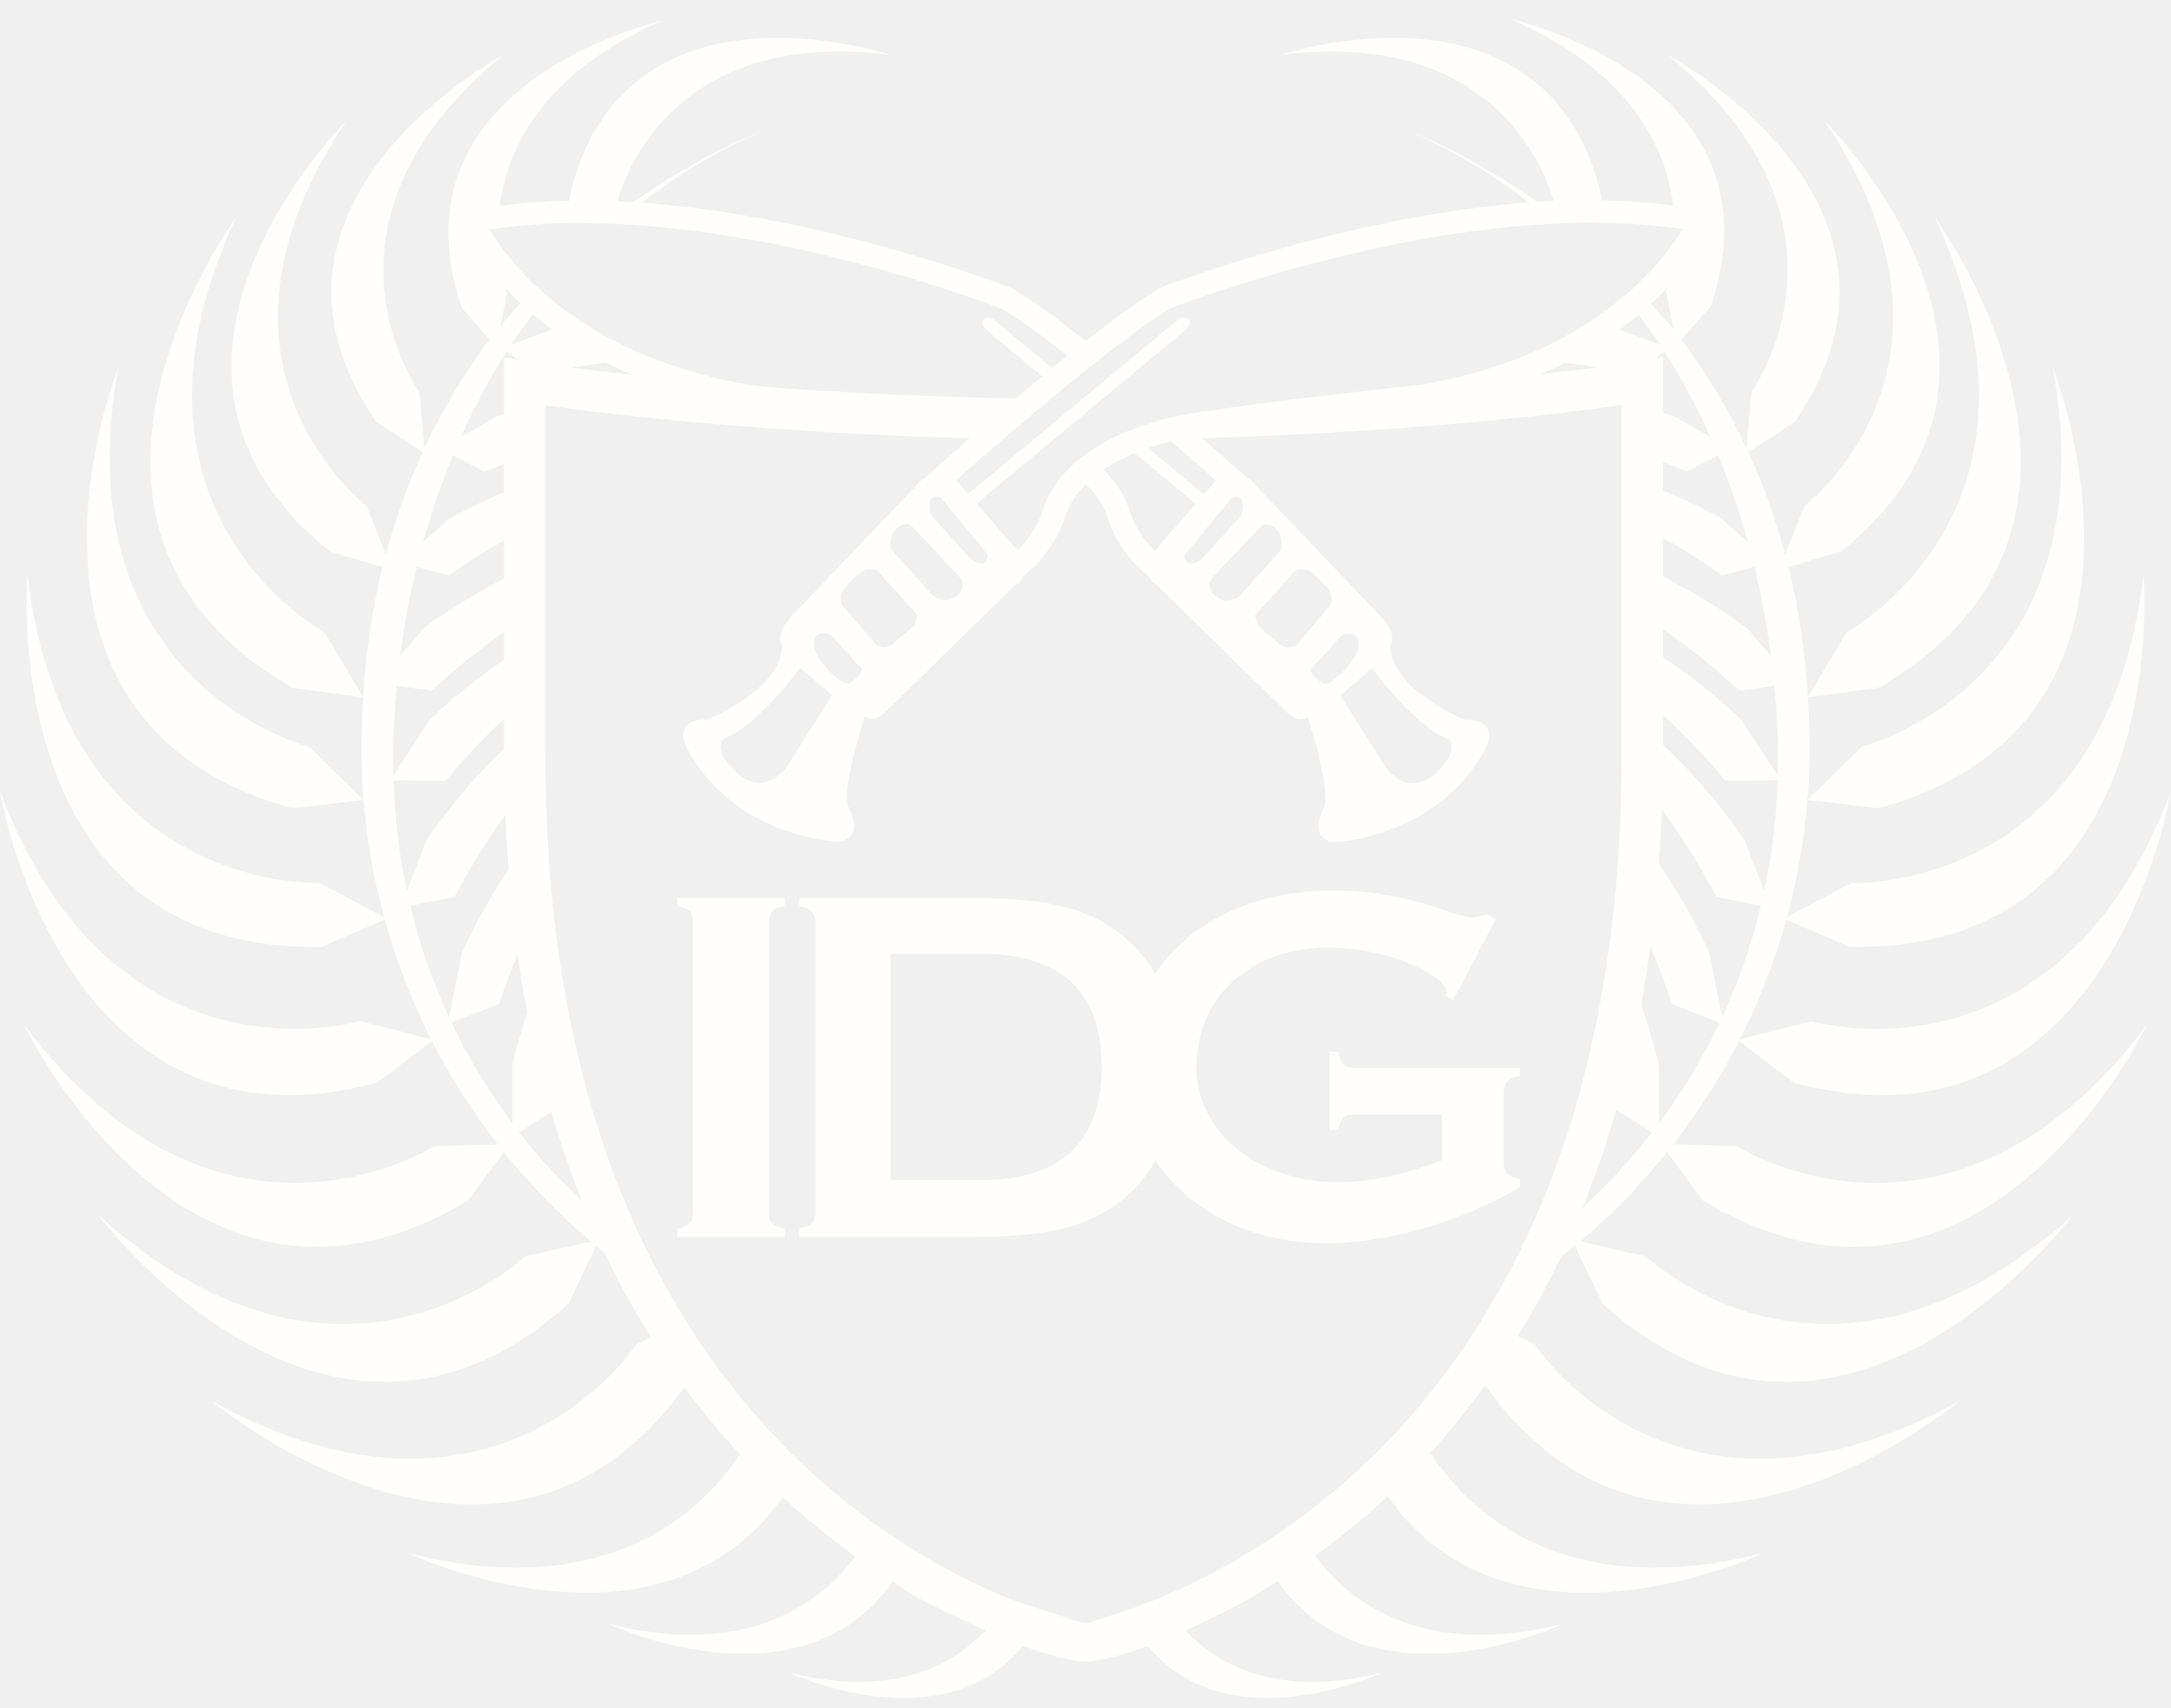
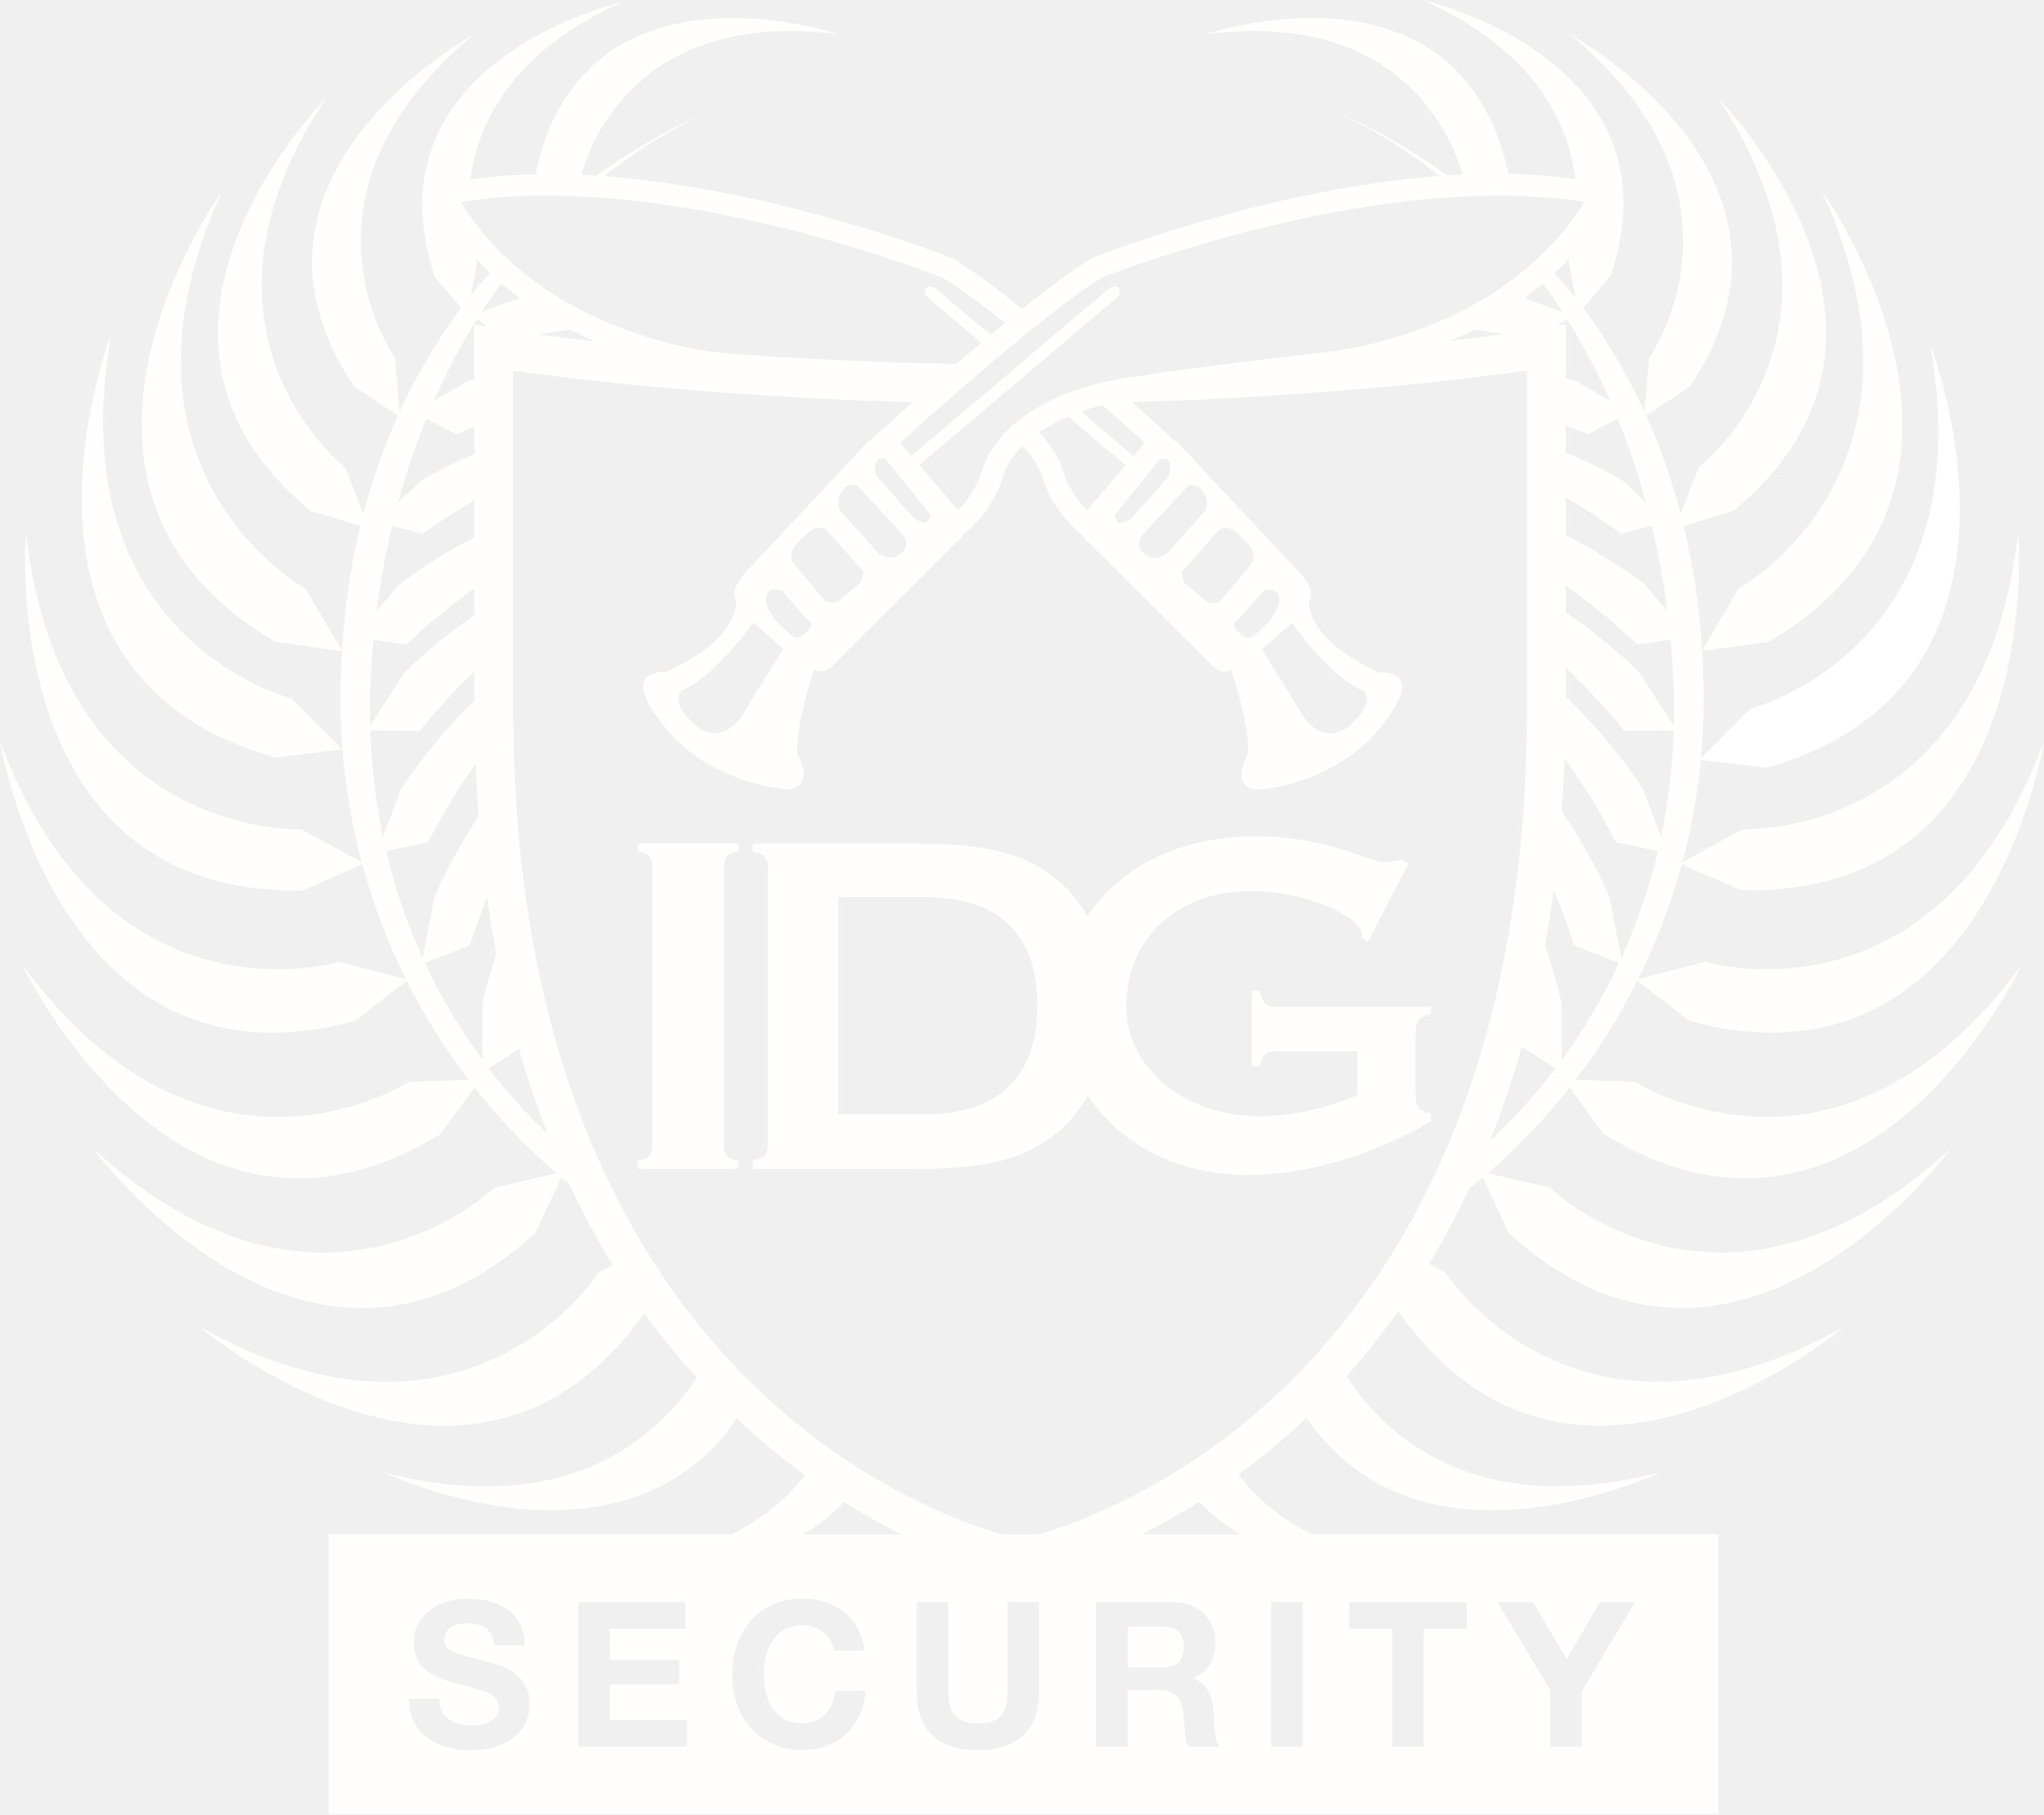
- <svg xmlns="http://www.w3.org/2000/svg" width="75" height="59" viewBox="0 0 75 59" fill="none">
-   <path d="M64.317 25.796L62.452 27.635L64.897 27.924C75.78 24.923 70.915 12.688 70.915 12.688C72.913 23.687 64.317 25.796 64.317 25.796ZM10.106 27.927L12.551 27.638L10.686 25.799C10.686 25.799 2.093 23.69 4.087 12.69C4.087 12.688 -0.778 24.925 10.106 27.927ZM23.4 31.305C23.85 31.392 23.943 31.526 23.943 31.951V41.809C23.943 42.234 23.853 42.344 23.4 42.452V42.738H27.104V42.452C26.628 42.342 26.562 42.234 26.562 41.809V31.951C26.562 31.526 26.652 31.392 27.104 31.305V31.022H23.4V31.305ZM57.589 39.802L58.838 41.481C68.495 47.284 74.175 35.398 74.175 35.398C67.442 44.367 60.005 39.606 60.005 39.606L57.806 39.532C58.671 38.422 59.431 37.229 60.076 35.967L61.978 37.41C72.889 40.322 75 27.339 75 27.339C71.055 37.809 62.574 35.282 62.574 35.282L60.108 35.904C60.772 34.595 61.309 33.212 61.709 31.772L63.902 32.712C75.198 32.906 74.053 19.802 74.053 19.802C72.799 30.907 63.955 30.505 63.955 30.505L61.73 31.694C62.238 29.826 62.515 27.863 62.515 25.836C62.515 25.24 62.489 24.663 62.455 24.091L64.891 23.763C74.661 18.149 66.844 7.52 66.844 7.52C71.569 17.669 63.788 21.848 63.788 21.848L62.455 24.086C62.357 22.494 62.132 20.993 61.785 19.587L63.603 19.049C71.577 12.64 63.039 4.188 63.039 4.188C68.73 12.64 62.336 17.486 62.336 17.486L61.669 19.159C61.333 17.905 60.91 16.725 60.399 15.62L62.008 14.566C67.195 6.992 57.618 1.906 57.618 1.906C64.743 7.724 60.505 13.543 60.505 13.543L60.338 15.489C59.703 14.125 58.941 12.874 58.087 11.735L59.103 10.573C61.743 2.763 52.195 0.662 52.195 0.662C56.333 2.472 57.552 5.093 57.806 7.105C57.018 7 56.193 6.932 55.317 6.919L55.333 6.835C53.505 -1.2 44.24 1.895 44.24 1.895C51.518 0.969 53.34 5.793 53.669 6.937C53.481 6.945 53.293 6.963 53.105 6.974C51.6 5.919 49.999 5.046 48.346 4.382C50.023 5.082 51.502 5.972 52.819 6.995C46.398 7.48 40.203 9.899 40.089 9.949C39.435 10.319 38.504 11.003 37.512 11.782C36.528 11.009 35.604 10.332 34.956 9.962C34.843 9.912 28.612 7.478 22.17 7.005C23.49 5.98 24.974 5.085 26.654 4.382C24.998 5.048 23.392 5.925 21.884 6.984C21.702 6.971 21.517 6.958 21.331 6.95C21.649 5.835 23.453 0.964 30.766 1.895C30.766 1.895 21.498 -1.2 19.67 6.835L19.686 6.935C18.837 6.948 18.032 7.013 17.262 7.113C17.53 5.106 18.763 2.514 22.866 0.717C22.866 0.717 13.318 2.821 15.953 10.633L16.916 11.73C16.059 12.871 15.294 14.125 14.659 15.489L14.493 13.543C14.493 13.543 10.257 7.724 17.382 1.906C17.382 1.906 7.802 6.992 12.992 14.566L14.601 15.62C14.093 16.725 13.67 17.905 13.331 19.159L12.665 17.486C12.665 17.486 6.273 12.643 11.961 4.188C11.961 4.188 3.423 12.64 11.397 19.049L13.215 19.587C12.868 20.993 12.643 22.494 12.545 24.086L11.212 21.848C11.212 21.848 3.429 17.669 8.156 7.52C8.156 7.52 0.339 18.149 10.111 23.763L12.548 24.091C12.514 24.663 12.487 25.24 12.487 25.836C12.487 27.863 12.762 29.826 13.27 31.694L11.045 30.505C11.045 30.505 2.201 30.907 0.95 19.802C0.95 19.802 -0.196 32.906 11.101 32.712L13.294 31.77C13.691 33.21 14.228 34.592 14.892 35.901L12.426 35.28C12.426 35.28 3.945 37.806 0 27.336C0 27.336 2.111 40.319 13.022 37.407L14.924 35.964C15.569 37.226 16.329 38.42 17.194 39.529L14.993 39.603C14.993 39.603 7.556 44.364 0.825 35.395C0.825 35.395 6.503 47.282 16.162 41.479L17.408 39.8C18.308 40.925 19.316 41.959 20.411 42.893L18.13 43.415C18.13 43.415 11.762 49.506 3.408 41.993C3.408 41.993 11.299 52.57 19.644 45.033L20.591 43.045C20.683 43.121 20.784 43.187 20.876 43.26C21.376 44.315 21.916 45.296 22.485 46.203L21.98 46.45C21.98 46.45 17.196 53.829 7.32 48.412C7.32 48.412 17.26 56.746 23.644 47.927C24.263 48.769 24.903 49.535 25.556 50.241C25.546 50.248 25.533 50.254 25.522 50.262L25.535 50.285C24.152 52.337 20.876 55.364 14.101 53.664C14.101 53.664 22.797 57.762 27.038 51.723C27.877 52.499 28.718 53.173 29.538 53.761C29.538 53.766 29.541 53.772 29.541 53.777C28.398 55.319 25.9 57.329 21.009 56.101C21.009 56.101 27.612 59.212 30.848 54.64C30.89 54.666 30.932 54.692 30.975 54.724C31.713 55.267 32.594 55.645 33.414 56.036C33.602 56.125 33.79 56.211 33.98 56.298C34.004 56.308 34.028 56.319 34.051 56.329C32.943 57.513 30.874 58.693 27.26 57.788C27.26 57.788 32.538 60.275 35.345 56.859C36.038 57.116 36.763 57.345 37.501 57.413C38.237 57.345 38.962 57.127 39.66 56.865C42.467 60.272 47.742 57.788 47.742 57.788C44.129 58.693 42.062 57.513 40.951 56.329C41.626 56.03 42.29 55.702 42.941 55.353C43.308 55.157 43.655 54.931 44.012 54.708C44.054 54.677 44.099 54.648 44.142 54.624C47.372 59.223 53.994 56.104 53.994 56.104C49.071 57.339 46.573 55.298 45.441 53.751C45.441 53.748 45.441 53.745 45.441 53.74C46.155 53.223 46.885 52.649 47.615 51.99C47.721 51.893 47.832 51.786 47.938 51.686C52.169 57.78 60.902 53.664 60.902 53.664C54.126 55.364 50.851 52.337 49.467 50.285L49.481 50.262C49.462 50.248 49.446 50.241 49.43 50.23C49.422 50.22 49.417 50.212 49.412 50.199C50.049 49.501 50.682 48.717 51.303 47.856C57.685 56.791 67.68 48.412 67.68 48.412C57.804 53.829 53.02 46.45 53.02 46.45L52.433 46.161C52.957 45.314 53.457 44.396 53.931 43.407C54.089 43.283 54.258 43.173 54.412 43.045L55.359 45.033C63.703 52.573 71.595 41.993 71.595 41.993C63.24 49.506 56.872 43.415 56.872 43.415L54.592 42.893C55.684 41.959 56.69 40.925 57.589 39.802ZM57.304 38.829L57.301 36.796C57.301 36.796 57.124 35.925 56.693 34.705C56.814 34.052 56.923 33.383 57.015 32.693C57.275 33.307 57.523 33.965 57.756 34.687L59.41 35.33C58.819 36.565 58.116 37.735 57.304 38.829ZM57.812 11.389C57.566 11.077 57.301 10.791 57.042 10.494C57.243 10.308 57.423 10.124 57.589 9.946C57.568 10.012 57.555 10.051 57.555 10.051L57.812 11.389ZM57.346 11.906L55.946 11.392C56.184 11.218 56.404 11.045 56.611 10.872C56.867 11.211 57.116 11.554 57.346 11.906ZM59.492 35.151L59.055 32.948C59.055 32.948 58.452 31.51 57.304 29.847C57.349 29.233 57.386 28.609 57.407 27.966C58.044 28.816 58.677 29.813 59.296 30.983L60.833 31.295C60.507 32.638 60.06 33.926 59.492 35.151ZM60.947 30.781L60.28 29.055C60.28 29.055 59.214 27.386 57.454 25.736V24.702C58.156 25.343 58.872 26.093 59.611 26.972L61.412 26.956C61.37 28.27 61.211 29.548 60.947 30.781ZM61.415 25.531C61.431 25.956 61.431 26.379 61.417 26.798L60.163 24.883C60.163 24.883 59.1 23.808 57.452 22.703V21.741C58.29 22.315 59.169 23.01 60.087 23.858L61.298 23.69C61.357 24.309 61.399 24.923 61.415 25.531ZM60.608 19.584C60.857 20.61 61.05 21.638 61.182 22.669L60.367 21.717C60.367 21.717 59.198 20.807 57.454 19.928V18.579C58.105 18.944 58.782 19.372 59.494 19.881L60.608 19.584ZM60.388 18.742L59.502 17.937C59.502 17.937 58.693 17.454 57.454 16.95V15.964C57.719 16.066 57.992 16.174 58.269 16.292L59.357 15.733C59.767 16.717 60.108 17.724 60.388 18.742ZM59.087 15.098L57.854 14.39C57.854 14.39 57.703 14.34 57.454 14.272V12.341L57.156 12.391L57.497 12.137C58.097 13.086 58.629 14.075 59.087 15.098ZM36.967 13.23C37.155 13.078 37.34 12.926 37.528 12.777C37.692 12.646 37.853 12.52 38.012 12.391C38.975 11.633 39.869 10.977 40.483 10.628C40.507 10.623 47.475 7.903 54.208 7.706C54.457 7.698 54.708 7.687 54.954 7.687C55.031 7.687 55.102 7.695 55.182 7.695C56.224 7.706 57.216 7.777 58.129 7.918C58.058 8.039 57.962 8.186 57.851 8.343C57.33 9.094 56.364 10.208 54.758 11.224C54.063 11.662 53.248 12.079 52.298 12.438C51.359 12.792 50.295 13.091 49.073 13.293C49.028 13.299 48.732 13.33 48.298 13.38H48.295C48.232 13.388 48.16 13.396 48.089 13.404C48.078 13.406 48.068 13.406 48.057 13.406C47.793 13.435 47.491 13.472 47.163 13.509C47.097 13.517 47.026 13.524 46.957 13.532C46.864 13.543 46.774 13.553 46.679 13.564C46.597 13.574 46.512 13.582 46.428 13.593C46.335 13.603 46.242 13.614 46.147 13.624C46.065 13.634 45.983 13.642 45.901 13.653C45.734 13.671 45.565 13.692 45.396 13.713C45.34 13.721 45.282 13.726 45.224 13.734C45.099 13.75 44.975 13.763 44.848 13.779C44.782 13.787 44.713 13.794 44.647 13.805C44.533 13.818 44.422 13.834 44.308 13.847C44.237 13.857 44.166 13.865 44.097 13.873C43.965 13.889 43.832 13.907 43.703 13.923C43.668 13.928 43.634 13.931 43.602 13.936C43.438 13.957 43.279 13.978 43.126 13.999C43.086 14.004 43.049 14.01 43.01 14.015C42.901 14.031 42.795 14.044 42.695 14.059C42.647 14.065 42.605 14.073 42.56 14.078C42.467 14.091 42.38 14.104 42.298 14.117C42.263 14.123 42.229 14.128 42.197 14.133C42.089 14.149 41.986 14.167 41.901 14.18C41.89 14.18 41.853 14.183 41.8 14.191C41.787 14.193 41.771 14.193 41.755 14.196C41.705 14.201 41.644 14.209 41.568 14.22C41.544 14.222 41.52 14.225 41.493 14.23C41.404 14.243 41.3 14.259 41.184 14.28C41.168 14.283 41.152 14.285 41.134 14.288C40.988 14.314 40.83 14.343 40.652 14.382C40.65 14.382 40.65 14.382 40.647 14.385C40.491 14.419 40.327 14.461 40.155 14.505C40.131 14.511 40.107 14.519 40.086 14.524C39.967 14.555 39.851 14.589 39.726 14.629C39.684 14.642 39.639 14.658 39.594 14.671C39.562 14.681 39.528 14.692 39.496 14.702C39.322 14.76 39.144 14.825 38.964 14.899C38.956 14.902 38.951 14.904 38.943 14.907C38.933 14.912 38.919 14.915 38.909 14.92C38.782 14.972 38.655 15.033 38.528 15.093C38.525 15.096 38.523 15.096 38.517 15.098C37.475 15.597 36.488 16.355 36.059 17.514C36.046 17.562 35.848 18.336 35.155 19.023L33.737 17.396L40.972 11.381C41.097 11.276 41.134 11.121 41.054 11.03C40.975 10.938 40.808 10.948 40.687 11.05L33.448 17.066L33.033 16.588C33.356 16.302 33.927 15.801 34.618 15.203C34.628 15.195 34.641 15.185 34.652 15.174C35.149 14.747 35.705 14.272 36.284 13.792C36.393 13.7 36.501 13.611 36.612 13.519C36.737 13.419 36.85 13.325 36.967 13.23ZM55.184 12.69C54.658 12.761 53.999 12.842 53.203 12.931C53.507 12.803 53.801 12.672 54.076 12.533C54.431 12.572 54.798 12.622 55.184 12.69ZM46.935 22.357C46.935 22.357 46.883 22.719 46.356 23.244L45.988 23.556C45.988 23.556 45.777 23.713 45.621 23.556C45.621 23.556 45.044 23.189 45.412 22.982L46.359 21.937C46.356 21.94 46.988 21.678 46.935 22.357ZM47.409 23.086C47.409 23.086 48.832 25.07 50.044 25.539C50.044 25.539 50.465 25.904 49.621 26.688C49.621 26.688 48.777 27.627 47.883 26.531L46.301 24.026L47.409 23.086ZM45.883 21.001L44.774 22.305C44.774 22.305 44.406 22.515 44.144 22.2L43.457 21.625L43.351 21.261L44.721 19.744C44.721 19.744 45.039 19.485 45.459 19.902L45.827 20.266C45.827 20.269 46.197 20.686 45.883 21.001ZM44.245 19.018L42.824 20.584C42.824 20.584 42.401 20.948 41.978 20.584C41.557 20.216 41.978 19.855 41.978 19.855L43.613 18.134C43.925 18.081 44.086 18.288 44.086 18.288C44.404 18.601 44.245 19.018 44.245 19.018ZM42.877 17.816L41.504 19.33C40.872 19.747 40.925 19.172 40.925 19.172L42.557 17.189C43.142 17.034 42.877 17.816 42.877 17.816ZM39.888 19.033C39.194 18.346 38.996 17.572 38.983 17.525C38.795 17.016 38.491 16.591 38.128 16.226C38.464 16.001 38.829 15.812 39.2 15.657L41.306 17.407L39.888 19.033ZM41.591 17.076L39.668 15.479C39.938 15.384 40.203 15.308 40.454 15.243C41.134 15.828 41.689 16.318 42.007 16.599L41.591 17.076ZM28.694 23.231C28.168 22.709 28.115 22.344 28.115 22.344C28.062 21.665 28.694 21.927 28.694 21.927L29.641 22.971C30.012 23.178 29.432 23.546 29.432 23.546C29.276 23.703 29.064 23.546 29.064 23.546L28.694 23.231ZM28.747 24.012L27.165 26.518C26.271 27.612 25.427 26.675 25.427 26.675C24.583 25.891 25.003 25.523 25.003 25.523C26.215 25.054 27.639 23.071 27.639 23.071L28.747 24.012ZM29.165 20.985C28.85 20.673 29.221 20.256 29.221 20.256L29.588 19.891C30.009 19.474 30.326 19.734 30.326 19.734L31.697 21.25L31.594 21.612L30.906 22.187C30.644 22.499 30.276 22.291 30.276 22.291L29.165 20.985ZM30.803 19.002C30.803 19.002 30.644 18.585 30.961 18.273C30.961 18.273 31.12 18.065 31.435 18.118L33.07 19.841C33.07 19.841 33.491 20.203 33.07 20.571C32.647 20.935 32.223 20.571 32.223 20.571L30.803 19.002ZM32.17 17.803C32.17 17.803 31.906 17.021 32.488 17.176L34.12 19.159C34.12 19.159 34.173 19.734 33.541 19.317L32.17 17.803ZM16.916 7.934C17.895 7.779 18.961 7.703 20.091 7.703C20.321 7.703 20.551 7.714 20.781 7.722C20.81 7.722 20.842 7.724 20.871 7.724C20.982 7.727 21.093 7.729 21.207 7.732C27.824 8.013 34.541 10.639 34.565 10.644C35.147 10.975 35.98 11.583 36.882 12.289C36.705 12.433 36.528 12.575 36.35 12.722L34.353 11.064C34.229 10.961 34.065 10.951 33.985 11.043C33.909 11.134 33.943 11.292 34.067 11.394L36.007 13.005C35.694 13.262 35.39 13.517 35.094 13.768C31.872 13.705 29.03 13.558 26.641 13.385C26.263 13.343 26.014 13.315 25.972 13.309C24.736 13.105 23.66 12.8 22.712 12.441C21.765 12.082 20.953 11.664 20.263 11.226C19.736 10.893 19.279 10.55 18.884 10.211C18.755 10.098 18.628 9.988 18.509 9.878C17.919 9.319 17.498 8.8 17.207 8.383C17.09 8.212 16.993 8.06 16.916 7.934ZM21.861 12.953C21.014 12.861 20.31 12.774 19.755 12.701C20.17 12.627 20.564 12.572 20.942 12.533C21.231 12.677 21.54 12.816 21.861 12.953ZM17.466 9.967C17.622 10.135 17.792 10.306 17.977 10.479C17.744 10.738 17.509 10.993 17.289 11.268L17.514 10.111C17.511 10.111 17.493 10.059 17.466 9.967ZM18.403 10.856C18.609 11.032 18.834 11.208 19.072 11.386L17.654 11.906C17.892 11.546 18.143 11.2 18.403 10.856ZM17.511 12.137L17.892 12.422L17.408 12.341V14.314C17.241 14.361 17.151 14.393 17.151 14.393L15.919 15.101C16.374 14.075 16.908 13.086 17.511 12.137ZM15.646 15.733L16.736 16.292C16.969 16.192 17.183 16.116 17.405 16.032V17.011C16.249 17.494 15.498 17.939 15.498 17.939L14.612 18.745C14.895 17.724 15.239 16.717 15.646 15.733ZM14.397 19.584L15.508 19.878C16.172 19.406 16.799 19.018 17.408 18.669V19.994C15.741 20.849 14.633 21.712 14.633 21.712L13.821 22.664C13.953 21.638 14.146 20.61 14.397 19.584ZM13.588 25.531C13.606 24.923 13.646 24.309 13.704 23.692L14.916 23.86C15.781 23.06 16.612 22.396 17.408 21.843V22.798C15.842 23.868 14.836 24.883 14.836 24.883L13.585 26.798C13.575 26.379 13.575 25.956 13.588 25.531ZM13.593 26.959L15.395 26.974C16.083 26.153 16.752 25.45 17.408 24.839V25.87C15.733 27.475 14.72 29.057 14.72 29.057L14.056 30.783C13.791 29.548 13.633 28.27 13.593 26.959ZM14.172 31.295L15.707 30.983C16.281 29.897 16.866 28.965 17.456 28.155C17.48 28.8 17.522 29.424 17.569 30.041C16.511 31.62 15.95 32.948 15.95 32.948L15.514 35.151C14.945 33.929 14.498 32.638 14.172 31.295ZM17.702 38.806C16.892 37.719 16.178 36.56 15.596 35.324L17.249 34.682C17.448 34.068 17.659 33.504 17.876 32.968C17.974 33.661 18.088 34.333 18.215 34.986C17.855 36.054 17.702 36.791 17.702 36.791V38.806ZM17.929 39.12L19.046 38.417C19.36 39.501 19.715 40.521 20.104 41.486C19.326 40.749 18.585 39.97 17.929 39.12ZM39.155 55.558C38.901 55.642 38.565 55.755 38.261 55.855C38.216 55.868 38.173 55.881 38.131 55.894H38.144C37.837 55.994 37.578 56.078 37.501 56.099C37.144 56.004 36.795 55.873 36.446 55.758C35.8 55.545 35.171 55.369 34.546 55.102C34.16 54.936 33.779 54.758 33.403 54.572C32.504 54.123 31.636 53.614 30.805 53.056C29.811 52.386 28.866 51.642 27.985 50.831C26.964 49.894 26.025 48.869 25.178 47.775C24.205 46.518 23.355 45.172 22.625 43.764C21.781 42.135 21.099 40.427 20.562 38.677C19.932 36.626 19.498 34.516 19.226 32.391C18.956 30.303 18.839 28.199 18.839 26.095C18.839 26.093 18.839 14.002 18.839 14.002C20.779 14.277 26.019 14.928 33.498 15.146C32.787 15.765 32.295 16.205 32.229 16.263C32.229 16.263 31.943 16.52 31.946 16.523C31.916 16.536 31.89 16.536 31.864 16.554L27.382 21.253C27.382 21.253 26.736 21.88 27.027 22.294C26.974 23.86 24.445 24.852 24.445 24.852C23.125 24.852 23.758 25.896 23.758 25.896C25.39 28.923 28.922 29.081 28.922 29.081C29.961 28.978 29.279 27.829 29.279 27.829C29.139 27.1 29.729 25.209 29.877 24.75C30.012 24.86 30.258 24.925 30.647 24.542L35.073 20.209C35.073 20.209 35.292 20.091 35.324 19.928L35.372 19.889C36.52 18.981 36.813 17.793 36.811 17.785C36.962 17.378 37.21 17.032 37.512 16.73C37.824 17.034 38.083 17.383 38.237 17.798C38.234 17.803 38.528 18.994 39.676 19.902L39.724 19.941C39.758 20.104 39.975 20.222 39.975 20.222L44.401 24.555C44.79 24.939 45.039 24.87 45.171 24.763C45.322 25.222 45.909 27.113 45.769 27.843C45.769 27.843 45.086 28.992 46.126 29.094C46.126 29.094 49.658 28.936 51.29 25.909C51.29 25.909 51.925 24.865 50.605 24.865C50.605 24.865 48.076 23.873 48.023 22.307C48.314 21.893 47.668 21.266 47.668 21.266L43.187 16.567C43.158 16.549 43.131 16.549 43.105 16.533L42.819 16.276C42.753 16.216 42.255 15.77 41.528 15.138C48.922 14.917 54.097 14.275 56.02 13.999V26.093C56.028 47.447 43.827 53.879 39.155 55.558ZM54.666 41.733C55.094 40.678 55.489 39.548 55.835 38.341L57.073 39.118C56.349 40.057 55.542 40.928 54.666 41.733ZM46.224 36.334H45.93V39.034H46.224C46.338 38.569 46.449 38.504 46.877 38.504H49.811V40.093C48.523 40.579 47.353 40.844 46.224 40.844C43.359 40.844 41.327 39.013 41.327 36.898C41.327 34.49 43.155 32.738 45.885 32.738C48.007 32.738 49.97 33.703 49.97 34.288C49.97 34.333 49.97 34.356 49.949 34.401L50.195 34.558L51.671 31.759L51.422 31.604C51.174 31.649 50.97 31.694 50.811 31.694C50.197 31.694 48.75 30.765 46.065 30.765C43.242 30.765 41.075 31.904 39.906 33.645C39.61 33.142 39.247 32.704 38.811 32.347C37.409 31.203 35.713 31.025 33.451 31.025H27.615V31.313C28.064 31.402 28.178 31.539 28.178 31.964V41.799C28.178 42.221 28.064 42.337 27.615 42.447V42.735H33.451C35.713 42.735 37.406 42.557 38.811 41.418C39.253 41.056 39.626 40.61 39.919 40.096C41.078 41.814 43.176 42.953 45.795 42.953C47.758 42.953 50.242 42.326 52.507 41.022V40.734C52.057 40.644 51.946 40.513 51.946 40.093V37.835C51.946 37.41 52.06 37.255 52.507 37.166V36.898H46.88C46.449 36.901 46.314 36.785 46.224 36.334ZM33.925 40.77H30.76V32.953H33.925C36.684 32.953 38.062 34.314 38.062 36.851C38.065 39.391 36.684 40.77 33.925 40.77Z" fill="#FFFEFC" />
+ <svg xmlns="http://www.w3.org/2000/svg" width="89" height="79" viewBox="0 0 89 79" fill="none">
+   <path d="M11.989 32.981L14.89 32.631L12.677 30.406C12.677 30.406 2.479 27.855 4.845 14.549C4.845 14.549 -0.929 29.351 11.989 32.981Z" fill="#FFFEFC" />
+   <path d="M76.901 33.432L74 33.083L76.213 30.857C76.213 30.857 86.411 28.306 84.045 15C84.045 15 89.819 29.802 76.901 33.432Z" fill="white" />
+   <path d="M27.765 37.07C28.3 37.174 28.408 37.336 28.408 37.851V49.779C28.408 50.293 28.3 50.425 27.765 50.557V50.901H32.158V50.557C31.593 50.425 31.515 50.293 31.515 49.779V37.851C31.515 37.336 31.623 37.174 32.158 37.07V36.728H27.765V37.07Z" fill="#FFFEFC" />
+   <path d="M40.254 48.518H36.499V39.06H40.254C43.529 39.06 45.167 40.705 45.167 43.775C45.167 46.85 43.529 48.518 40.254 48.518ZM54.852 43.154H54.503V46.419H54.852C54.986 45.856 55.121 45.778 55.629 45.778H59.11V47.699C57.583 48.285 56.194 48.607 54.852 48.607C51.451 48.607 49.04 46.391 49.04 43.836C49.04 40.923 51.208 38.801 54.45 38.801C56.967 38.801 59.298 39.97 59.298 40.677C59.298 40.733 59.298 40.761 59.273 40.814L59.567 41.004L61.318 37.62L61.021 37.435C60.725 37.488 60.484 37.541 60.295 37.541C59.567 37.541 57.849 36.416 54.664 36.416C51.313 36.416 48.744 37.792 47.355 39.901C47.003 39.293 46.571 38.761 46.054 38.33C44.388 36.948 42.379 36.732 39.694 36.732H32.769V37.082C33.301 37.191 33.437 37.353 33.437 37.868V49.765C33.437 50.277 33.301 50.414 32.769 50.551V50.901H39.694C42.379 50.901 44.388 50.685 46.054 49.306C46.579 48.868 47.021 48.328 47.37 47.707C48.744 49.785 51.235 51.164 54.343 51.164C56.671 51.164 59.622 50.404 62.307 48.827V48.477C61.775 48.371 61.642 48.211 61.642 47.704V44.971C61.642 44.457 61.775 44.269 62.307 44.16V43.838H55.626C55.121 43.838 54.958 43.699 54.852 43.154Z" fill="#FFFEFC" />
+   <path d="M50.602 70.835H49.1V72.609H50.602C51.215 72.609 51.546 72.343 51.546 71.709C51.546 71.098 51.217 70.835 50.602 70.835ZM72.884 31.617L71.394 29.303C71.394 29.303 70.131 28.002 68.174 26.666V25.5C69.169 26.195 70.211 27.036 71.301 28.061L72.741 27.858C72.808 28.606 72.856 29.348 72.879 30.084C72.896 30.601 72.896 31.11 72.884 31.617ZM72.603 26.621L71.635 25.467C71.635 25.467 70.246 24.364 68.177 23.302V21.67C68.948 22.111 69.752 22.628 70.598 23.244L71.922 22.889C72.216 24.131 72.444 25.378 72.603 26.621ZM71.661 21.87L70.608 20.896C70.608 20.896 69.646 20.313 68.177 19.703V18.511C68.491 18.633 68.812 18.765 69.144 18.907L70.435 18.23C70.922 19.421 71.329 20.64 71.661 21.87ZM70.113 17.464L68.651 16.607C68.651 16.607 68.471 16.549 68.177 16.463V14.125L67.82 14.186L68.225 13.877C68.94 15.03 69.573 16.227 70.113 17.464ZM68.654 9.294C68.036 10.201 66.888 11.552 64.984 12.777C64.158 13.306 63.193 13.811 62.066 14.245C60.95 14.673 59.69 15.035 58.24 15.279C58.185 15.284 57.836 15.324 57.318 15.383H57.316C57.24 15.39 57.155 15.4 57.072 15.411C57.06 15.413 57.047 15.413 57.035 15.416C56.721 15.451 56.364 15.494 55.972 15.54C55.892 15.55 55.811 15.56 55.728 15.568C55.62 15.581 55.51 15.593 55.397 15.606C55.299 15.618 55.198 15.629 55.1 15.641C54.99 15.654 54.879 15.667 54.766 15.682C54.668 15.692 54.573 15.705 54.472 15.717C54.274 15.743 54.073 15.765 53.872 15.791C53.804 15.799 53.736 15.809 53.666 15.816C53.518 15.834 53.37 15.852 53.222 15.872C53.141 15.882 53.063 15.892 52.983 15.902C52.847 15.92 52.714 15.935 52.581 15.953C52.498 15.963 52.413 15.973 52.327 15.986C52.169 16.006 52.013 16.027 51.86 16.047C51.82 16.052 51.777 16.057 51.74 16.062C51.544 16.087 51.355 16.113 51.175 16.138C51.127 16.146 51.084 16.151 51.036 16.159C50.908 16.176 50.783 16.194 50.665 16.212C50.609 16.219 50.557 16.227 50.504 16.235C50.393 16.25 50.29 16.265 50.192 16.28C50.152 16.288 50.109 16.293 50.072 16.3C49.941 16.321 49.821 16.341 49.72 16.359C49.708 16.359 49.662 16.364 49.602 16.369C49.584 16.371 49.569 16.374 49.549 16.374C49.489 16.381 49.416 16.392 49.326 16.402C49.296 16.404 49.271 16.409 49.238 16.415C49.13 16.43 49.009 16.45 48.871 16.473C48.851 16.475 48.834 16.478 48.813 16.483C48.64 16.513 48.452 16.551 48.243 16.597C48.241 16.597 48.238 16.6 48.236 16.6C48.052 16.64 47.854 16.691 47.651 16.744C47.623 16.752 47.595 16.759 47.568 16.767C47.427 16.805 47.286 16.846 47.141 16.894C47.088 16.909 47.035 16.929 46.985 16.947C46.947 16.959 46.907 16.972 46.867 16.987C46.658 17.058 46.45 17.137 46.236 17.226C46.229 17.228 46.221 17.231 46.214 17.236C46.201 17.241 46.186 17.246 46.173 17.254C46.023 17.317 45.872 17.388 45.721 17.462C45.716 17.464 45.714 17.466 45.709 17.466C44.473 18.07 43.3 18.985 42.793 20.387C42.778 20.443 42.541 21.383 41.718 22.212L40.035 20.245L48.623 12.969C48.771 12.843 48.813 12.652 48.721 12.543C48.628 12.432 48.429 12.445 48.283 12.569L39.693 19.844L39.201 19.269C39.583 18.924 40.261 18.316 41.082 17.596C41.095 17.586 41.11 17.573 41.122 17.56C41.713 17.043 42.373 16.47 43.059 15.887C43.19 15.776 43.318 15.667 43.448 15.558C43.584 15.444 43.719 15.329 43.858 15.215C44.079 15.03 44.302 14.848 44.523 14.665C44.717 14.508 44.908 14.354 45.099 14.201C46.239 13.284 47.301 12.49 48.032 12.067C48.062 12.059 56.331 8.769 64.321 8.533C64.618 8.525 64.914 8.51 65.208 8.51C65.301 8.51 65.386 8.518 65.479 8.52C66.717 8.533 67.893 8.617 68.975 8.792C68.898 8.926 68.785 9.103 68.654 9.294ZM43.762 14.062C43.551 14.234 43.343 14.409 43.132 14.584L40.763 12.579C40.615 12.455 40.419 12.442 40.326 12.554C40.233 12.665 40.276 12.855 40.424 12.979L42.725 14.926C42.356 15.238 41.994 15.547 41.642 15.849C37.819 15.773 34.446 15.596 31.61 15.385C31.161 15.335 30.864 15.302 30.814 15.296C29.347 15.051 28.071 14.681 26.946 14.245C25.823 13.809 24.859 13.304 24.037 12.774C23.414 12.371 22.869 11.955 22.402 11.545C22.246 11.408 22.096 11.273 21.957 11.142C21.257 10.467 20.757 9.836 20.413 9.334C20.275 9.134 20.157 8.949 20.066 8.797C21.229 8.612 22.492 8.515 23.834 8.515C24.108 8.515 24.381 8.528 24.655 8.536C24.69 8.536 24.725 8.538 24.761 8.538C24.894 8.543 25.024 8.543 25.157 8.548C33.009 8.888 40.982 12.067 41.009 12.072C41.705 12.473 42.692 13.21 43.762 14.062ZM20.774 13.879L21.227 14.227L20.651 14.128V16.513C20.455 16.572 20.347 16.61 20.347 16.61L18.883 17.466C19.426 16.227 20.058 15.03 20.774 13.879ZM18.564 18.23L19.858 18.907C20.134 18.787 20.388 18.696 20.654 18.59V19.773C19.282 20.357 18.388 20.896 18.388 20.896L17.338 21.872C17.67 20.64 18.077 19.421 18.564 18.23ZM18.398 23.247C19.187 22.674 19.93 22.207 20.654 21.784V23.388C18.677 24.423 17.361 25.467 17.361 25.467L16.396 26.618C16.552 25.376 16.781 24.129 17.077 22.889L18.398 23.247ZM16.256 27.86L17.695 28.063C18.722 27.095 19.709 26.294 20.654 25.624V26.78C18.795 28.076 17.602 29.303 17.602 29.303L16.115 31.617C16.102 31.11 16.102 30.601 16.118 30.086C16.14 29.351 16.188 28.606 16.256 27.86ZM16.125 31.812L18.263 31.833C19.079 30.839 19.875 29.987 20.654 29.25V30.497C18.665 32.439 17.464 34.353 17.464 34.353L16.675 36.439C16.361 34.943 16.173 33.399 16.125 31.812ZM16.813 37.057L18.634 36.68C19.315 35.367 20.008 34.239 20.709 33.26C20.739 34.041 20.787 34.794 20.842 35.541C19.584 37.453 18.918 39.058 18.918 39.058L18.401 41.724C17.73 40.244 17.198 38.682 16.813 37.057ZM18.501 41.932L20.463 41.157C20.699 40.416 20.95 39.734 21.209 39.086C21.325 39.922 21.46 40.736 21.611 41.527C21.184 42.817 21.003 43.709 21.003 43.709V46.143C20.041 44.83 19.195 43.425 18.501 41.932ZM21.272 46.526L22.598 45.674C22.975 46.985 23.394 48.219 23.854 49.388C22.927 48.496 22.05 47.553 21.272 46.526ZM21.834 12.333C22.081 12.546 22.347 12.759 22.631 12.974L20.948 13.603C21.227 13.167 21.525 12.746 21.834 12.333ZM20.774 11.431C20.774 11.431 20.752 11.367 20.722 11.258C20.905 11.461 21.108 11.666 21.327 11.877C21.051 12.191 20.769 12.498 20.508 12.832L20.774 11.431ZM23.437 14.561C23.929 14.473 24.396 14.407 24.849 14.359C25.193 14.536 25.557 14.703 25.939 14.868C24.931 14.757 24.098 14.65 23.437 14.561ZM38.55 19.979L40.489 22.377C40.489 22.377 40.552 23.072 39.801 22.567L38.173 20.737C38.173 20.734 37.859 19.789 38.55 19.979ZM36.737 21.302C36.737 21.302 36.925 21.051 37.297 21.114L39.239 23.198C39.239 23.198 39.738 23.637 39.239 24.081C38.736 24.522 38.236 24.081 38.236 24.081L36.548 22.184C36.548 22.187 36.36 21.682 36.737 21.302ZM34.672 23.703L35.109 23.262C35.609 22.757 35.986 23.072 35.986 23.072L37.611 24.904L37.488 25.346L36.672 26.04C36.36 26.418 35.923 26.167 35.923 26.167L34.607 24.587C34.233 24.207 34.672 23.703 34.672 23.703ZM34.109 28.248L32.231 31.28C31.168 32.606 30.169 31.47 30.169 31.47C29.166 30.522 29.666 30.078 29.666 30.078C31.105 29.511 32.793 27.112 32.793 27.112L34.109 28.248ZM34.047 25.723L35.169 26.986C35.606 27.237 34.921 27.68 34.921 27.68C34.735 27.87 34.484 27.68 34.484 27.68L34.047 27.303C33.421 26.671 33.358 26.23 33.358 26.23C33.296 25.406 34.047 25.723 34.047 25.723ZM47.07 17.923C47.392 17.809 47.706 17.718 48.002 17.639C48.808 18.346 49.469 18.939 49.846 19.279L49.353 19.855L47.07 17.923ZM47.331 22.225C46.508 21.396 46.272 20.455 46.256 20.4C46.033 19.784 45.671 19.269 45.242 18.828C45.641 18.554 46.073 18.326 46.515 18.141L49.014 20.258L47.331 22.225ZM49.251 22.585C48.499 23.089 48.562 22.395 48.562 22.395L50.501 19.997C51.192 19.809 50.878 20.755 50.878 20.755L49.251 22.585ZM50.815 24.098C50.815 24.098 50.313 24.539 49.813 24.098C49.316 23.655 49.813 23.216 49.813 23.216L51.755 21.132C52.127 21.069 52.315 21.32 52.315 21.32C52.689 21.7 52.503 22.205 52.503 22.205L50.815 24.098ZM53.129 26.182C53.129 26.182 52.692 26.436 52.38 26.055L51.564 25.361L51.441 24.92L53.066 23.087C53.066 23.087 53.443 22.772 53.943 23.277L54.38 23.718C54.38 23.718 54.817 24.223 54.445 24.603L53.129 26.182ZM56.258 27.128C56.258 27.128 57.949 29.526 59.386 30.094C59.386 30.094 59.885 30.535 58.883 31.485C58.883 31.485 57.881 32.621 56.819 31.295L54.94 28.266L56.258 27.128ZM54.568 27.698C54.568 27.698 54.317 27.888 54.131 27.698C54.131 27.698 53.445 27.254 53.882 27.003L55.008 25.741C55.008 25.741 55.758 25.427 55.696 26.248C55.696 26.248 55.633 26.689 55.008 27.32L54.568 27.698ZM63.133 14.843C63.492 14.688 63.844 14.528 64.171 14.361C64.593 14.407 65.029 14.47 65.484 14.551C64.859 14.635 64.075 14.734 63.133 14.843ZM22.344 30.763V16.136C24.645 16.47 30.864 17.254 39.741 17.517C38.897 18.268 38.312 18.8 38.236 18.868L37.897 19.18L37.9 19.183C37.867 19.198 37.834 19.198 37.802 19.221L32.484 24.904C32.484 24.904 31.718 25.662 32.062 26.164C32 28.058 28.998 29.257 28.998 29.257C27.431 29.257 28.184 30.52 28.184 30.52C30.121 34.18 34.313 34.37 34.313 34.37C35.546 34.246 34.737 32.854 34.737 32.854C34.572 31.972 35.27 29.683 35.448 29.128C35.609 29.26 35.9 29.341 36.362 28.877L41.615 23.634C41.615 23.634 41.876 23.492 41.914 23.295L41.971 23.249C43.333 22.151 43.682 20.711 43.679 20.704C43.858 20.209 44.154 19.794 44.513 19.429C44.883 19.796 45.191 20.217 45.375 20.722C45.372 20.729 45.721 22.166 47.083 23.267L47.141 23.312C47.181 23.51 47.44 23.652 47.44 23.652L52.692 28.895C53.154 29.358 53.448 29.277 53.606 29.146C53.784 29.701 54.483 31.987 54.317 32.872C54.317 32.872 53.505 34.261 54.741 34.388C54.741 34.388 58.933 34.198 60.87 30.537C60.87 30.537 61.623 29.275 60.056 29.275C60.056 29.275 57.057 28.076 56.992 26.182C57.336 25.68 56.57 24.922 56.57 24.922L51.252 19.239C51.22 19.216 51.187 19.216 51.154 19.201L51.157 19.198L50.818 18.886C50.74 18.815 50.147 18.275 49.288 17.51C58.064 17.241 64.203 16.465 66.489 16.133V30.76C66.489 58.811 49.414 65.579 45.252 66.811H43.589C39.419 65.582 22.344 58.813 22.344 30.763ZM36.757 65.407C37.626 65.957 38.455 66.421 39.226 66.814H34.974C35.614 66.439 36.214 65.972 36.757 65.407ZM34.951 69.608C36.322 69.608 37.478 70.419 37.641 71.876H36.315C36.227 71.248 35.634 70.771 34.951 70.771C33.72 70.771 33.255 71.833 33.255 72.934C33.255 73.983 33.718 75.043 34.951 75.043C35.79 75.043 36.265 74.457 36.367 73.631H37.694C37.553 75.203 36.481 76.206 34.951 76.206C33.019 76.206 31.884 74.749 31.884 72.934C31.884 71.065 33.019 69.608 34.951 69.608ZM39.914 69.76H41.288V73.676C41.288 74.363 41.464 75.045 42.574 75.045C43.551 75.045 43.87 74.614 43.87 73.676V69.76H45.242V73.676C45.242 75.377 44.245 76.209 42.574 76.209C40.896 76.209 39.917 75.388 39.917 73.676V69.76H39.914ZM47.728 69.76H51.092C52.209 69.76 52.92 70.546 52.92 71.496C52.92 72.239 52.624 72.794 51.931 73.076V73.093C52.604 73.268 52.797 73.93 52.84 74.566C52.867 74.962 52.857 75.704 53.101 76.054H51.73C51.564 75.659 51.581 75.05 51.511 74.546C51.416 73.884 51.162 73.593 50.471 73.593H49.1V76.054H47.726V69.76H47.728ZM54.025 66.814H49.708C50.494 66.416 51.335 65.95 52.222 65.387C52.77 65.957 53.375 66.434 54.025 66.814ZM64.871 49.685C65.381 48.407 65.846 47.041 66.26 45.583L67.727 46.523C66.866 47.657 65.909 48.711 64.871 49.685ZM68.051 13.603L66.388 12.979C66.67 12.769 66.933 12.561 67.177 12.351C67.481 12.759 67.777 13.175 68.051 13.603ZM68.297 11.357L68.604 12.977C68.312 12.599 67.996 12.252 67.689 11.895C67.928 11.669 68.142 11.446 68.338 11.23C68.315 11.311 68.297 11.357 68.297 11.357ZM67.996 43.709C67.996 43.709 67.785 42.657 67.272 41.179C67.416 40.391 67.544 39.58 67.654 38.746C67.961 39.489 68.257 40.285 68.533 41.157L70.495 41.932C69.797 43.433 68.96 44.85 67.996 46.171V43.709ZM70.596 41.724L70.078 39.058C70.078 39.058 69.362 37.319 68.001 35.306C68.054 34.563 68.096 33.807 68.124 33.029C68.88 34.059 69.629 35.263 70.365 36.68L72.188 37.057C71.801 38.682 71.269 40.242 70.596 41.724ZM72.324 36.436L71.532 34.35C71.532 34.35 70.267 32.332 68.177 30.334V29.085C69.008 29.86 69.86 30.765 70.736 31.83L72.874 31.81C72.826 33.399 72.638 34.943 72.324 36.436ZM29.92 76.057H25.18V69.76H29.844V70.923H26.552V72.275H29.576V73.349H26.552V74.893H29.917V76.057H29.92ZM19.343 71.4C19.343 71.884 19.639 71.95 21.204 72.356C21.659 72.47 23.058 72.759 23.058 74.191C23.058 75.344 22.158 76.211 20.46 76.211C19.079 76.211 17.785 75.522 17.803 73.971H19.132C19.132 74.81 19.777 75.134 20.513 75.134C20.993 75.134 21.726 74.992 21.726 74.348C21.726 73.669 20.792 73.555 19.875 73.309C18.946 73.06 18.014 72.7 18.014 71.516C18.014 70.229 19.22 69.61 20.347 69.61C21.648 69.61 22.847 70.183 22.847 71.641H21.518C21.473 70.88 20.94 70.688 20.287 70.688C19.85 70.685 19.343 70.87 19.343 71.4ZM55.349 69.76H56.723V76.057H55.349V69.76ZM58.75 69.76H63.861V70.923H61.99V76.057H60.619V70.923H58.75V69.76ZM65.205 69.76H66.755L68.214 72.249L69.666 69.76H71.196L68.877 73.643V76.059H67.506V73.608L65.205 69.76ZM87.877 23.158C86.39 36.594 75.893 36.107 75.893 36.107L73.251 37.544C73.853 35.285 74.182 32.91 74.182 30.459C74.182 29.739 74.152 29.039 74.11 28.35L77.001 27.951C88.595 21.16 79.319 8.3 79.319 8.3C84.928 20.58 75.692 25.634 75.692 25.634L74.11 28.339C73.994 26.415 73.728 24.598 73.316 22.897L75.474 22.245C84.935 14.493 74.805 4.266 74.805 4.266C81.559 14.493 73.971 20.351 73.971 20.351L73.18 22.377C72.783 20.858 72.278 19.431 71.676 18.095L73.585 16.823C79.741 7.661 68.378 1.508 68.378 1.508C76.832 8.546 71.804 15.585 71.804 15.585L71.605 17.941C70.852 16.288 69.948 14.777 68.935 13.398L70.141 11.991C73.268 2.543 61.938 0 61.938 0C66.848 2.19 68.295 5.359 68.596 7.795C67.659 7.669 66.68 7.587 65.642 7.572L65.66 7.471C63.492 -2.251 52.496 1.493 52.496 1.493C61.134 0.373 63.296 6.208 63.686 7.593C63.462 7.603 63.241 7.623 63.018 7.638C61.229 6.363 59.33 5.306 57.371 4.502C59.36 5.349 61.116 6.424 62.681 7.661C55.06 8.247 47.708 11.175 47.573 11.233C46.797 11.681 45.691 12.508 44.513 13.451C43.345 12.516 42.25 11.694 41.479 11.251C41.343 11.192 33.949 8.247 26.303 7.674C27.87 6.431 29.631 5.352 31.625 4.502C29.659 5.308 27.755 6.368 25.964 7.651C25.745 7.636 25.527 7.618 25.308 7.608C25.682 6.259 27.825 0.365 36.506 1.493C36.506 1.493 25.507 -2.251 23.336 7.471L23.359 7.59C22.352 7.608 21.397 7.686 20.485 7.808C20.802 5.382 22.264 2.246 27.137 0.071C27.137 0.071 15.806 2.616 18.933 12.067L20.074 13.393C19.056 14.774 18.15 16.29 17.396 17.941L17.198 15.585C17.198 15.585 12.169 8.546 20.626 1.508C20.626 1.508 9.258 7.661 15.417 16.823L17.326 18.095C16.723 19.434 16.218 20.861 15.821 22.377L15.03 20.351C15.03 20.351 7.442 14.493 14.196 4.266C14.196 4.266 4.064 14.493 13.528 22.245L15.685 22.897C15.274 24.598 15.007 26.415 14.892 28.339L13.309 25.634C13.309 25.634 4.074 20.58 9.682 8.3C9.682 8.3 0.404 21.16 12.001 27.951L14.892 28.35C14.849 29.042 14.822 29.739 14.822 30.459C14.822 32.913 15.15 35.285 15.753 37.544L13.111 36.107C13.111 36.107 2.614 36.594 1.127 23.158C1.127 23.158 -0.232 39.01 13.174 38.774L15.778 37.636C16.248 39.377 16.886 41.05 17.675 42.635L14.749 41.882C14.749 41.882 4.684 44.939 0.002 32.271C0.002 32.271 2.506 47.976 15.454 44.452L17.71 42.706C18.476 44.232 19.378 45.677 20.405 47.02L17.793 47.109C17.793 47.109 8.969 52.869 0.979 42.019C0.979 42.019 7.716 56.397 19.179 49.38L20.659 47.35C21.726 48.709 22.922 49.961 24.223 51.089L21.518 51.72C21.518 51.72 13.962 59.09 4.046 50.002C4.046 50.002 13.41 62.798 23.314 53.68L24.437 51.274C24.545 51.365 24.665 51.444 24.773 51.535C25.368 52.81 26.006 53.997 26.682 55.097L26.082 55.396C26.082 55.396 20.405 64.322 8.685 57.769C8.685 57.769 20.483 67.851 28.056 57.181C28.79 58.2 29.553 59.128 30.327 59.98C30.312 59.987 30.299 59.995 30.287 60.005L30.302 60.033C28.659 62.514 24.773 66.175 16.73 64.119C16.73 64.119 27.049 69.078 32.085 61.769C33.08 62.707 34.077 63.523 35.051 64.236C34.31 65.184 33.281 66.097 31.869 66.809H14.307V78.995H74.835V66.809H57.105C55.688 66.091 54.661 65.166 53.92 64.21C54.769 63.587 55.633 62.89 56.502 62.094C56.628 61.977 56.758 61.845 56.886 61.724C61.907 69.096 72.271 64.117 72.271 64.117C64.228 66.173 60.343 62.512 58.7 60.03L58.715 60.002C58.695 59.987 58.675 59.977 58.657 59.964C58.65 59.949 58.645 59.939 58.635 59.926C59.391 59.082 60.142 58.134 60.88 57.092C68.453 67.901 80.316 57.764 80.316 57.764C68.596 64.317 62.917 55.391 62.917 55.391L62.219 55.044C62.839 54.02 63.432 52.907 63.995 51.71C64.183 51.56 64.384 51.426 64.565 51.272L65.69 53.677C75.594 62.796 84.958 49.999 84.958 49.999C75.044 59.087 67.486 51.718 67.486 51.718L64.781 51.087C66.084 49.958 67.278 48.706 68.345 47.347L69.827 49.378C81.288 56.395 88.027 42.016 88.027 42.016C80.037 52.866 71.211 47.106 71.211 47.106L68.601 47.018C69.626 45.674 70.528 44.232 71.294 42.703L73.549 44.45C86.498 47.973 89.002 32.269 89.002 32.269C84.32 44.934 74.255 41.879 74.255 41.879L71.329 42.632C72.115 41.048 72.756 39.374 73.228 37.636L75.833 38.771C89.236 39.01 87.877 23.158 87.877 23.158Z" fill="#FFFEFC" />
</svg>
